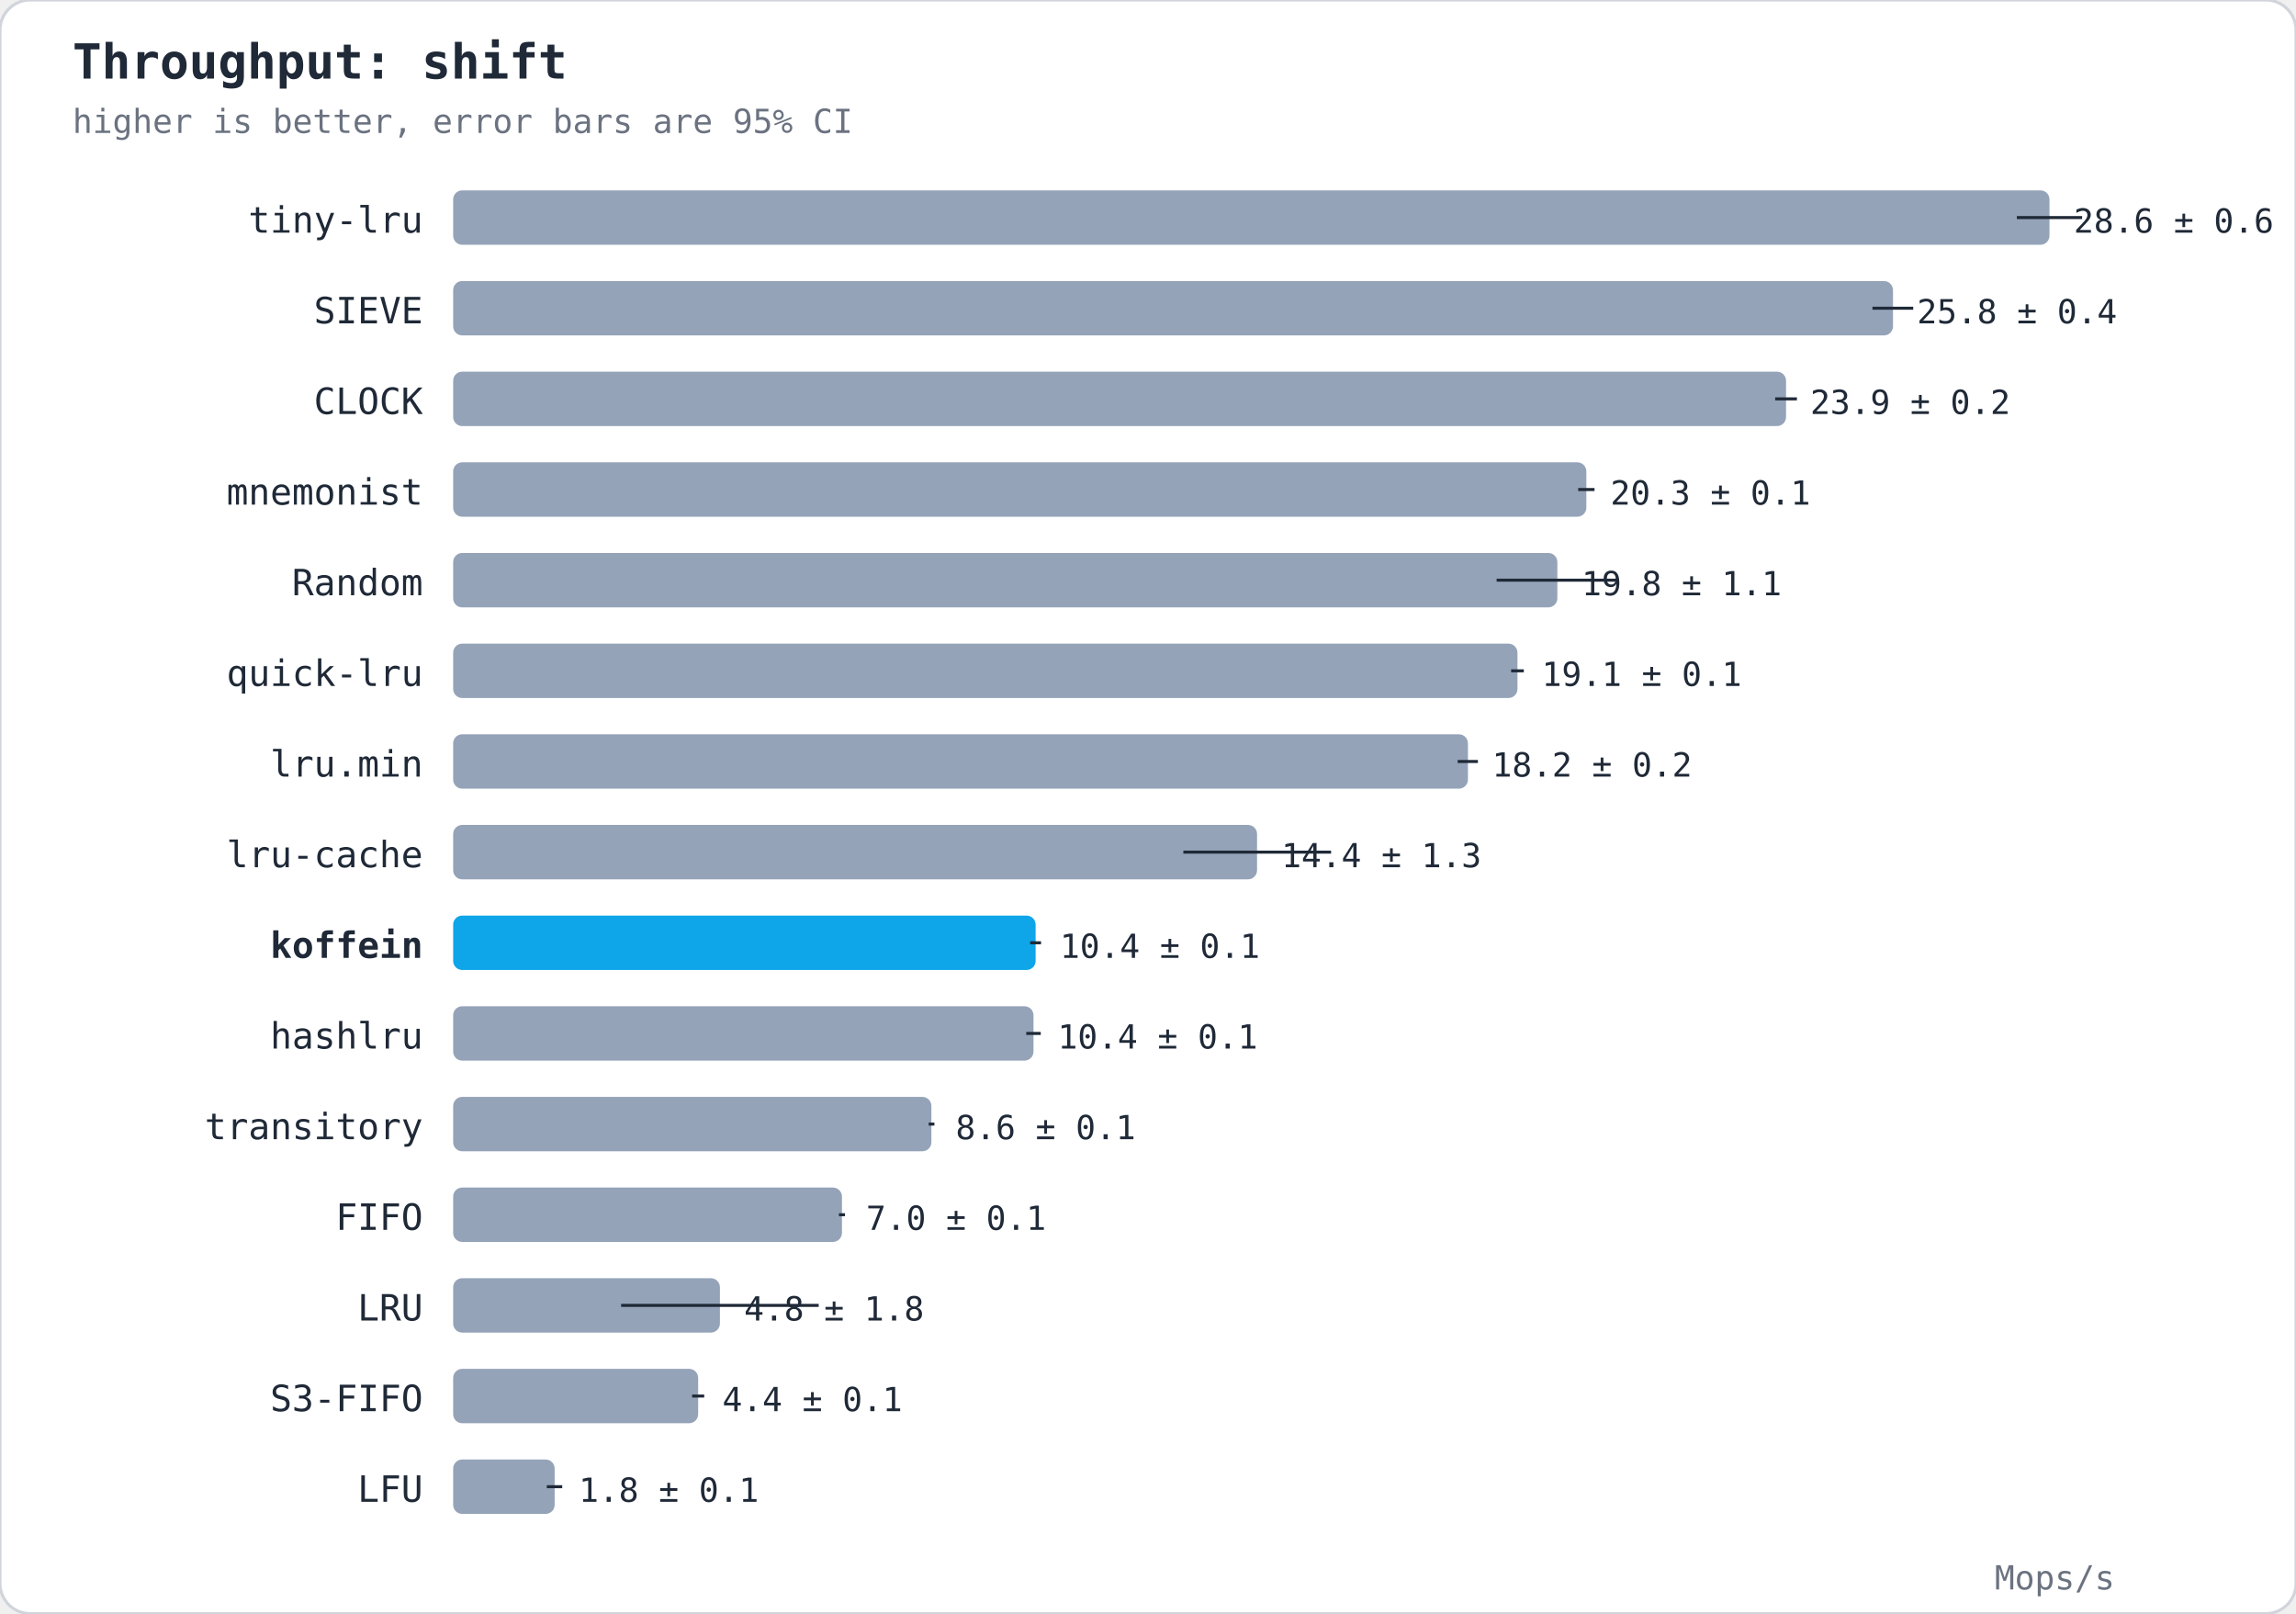
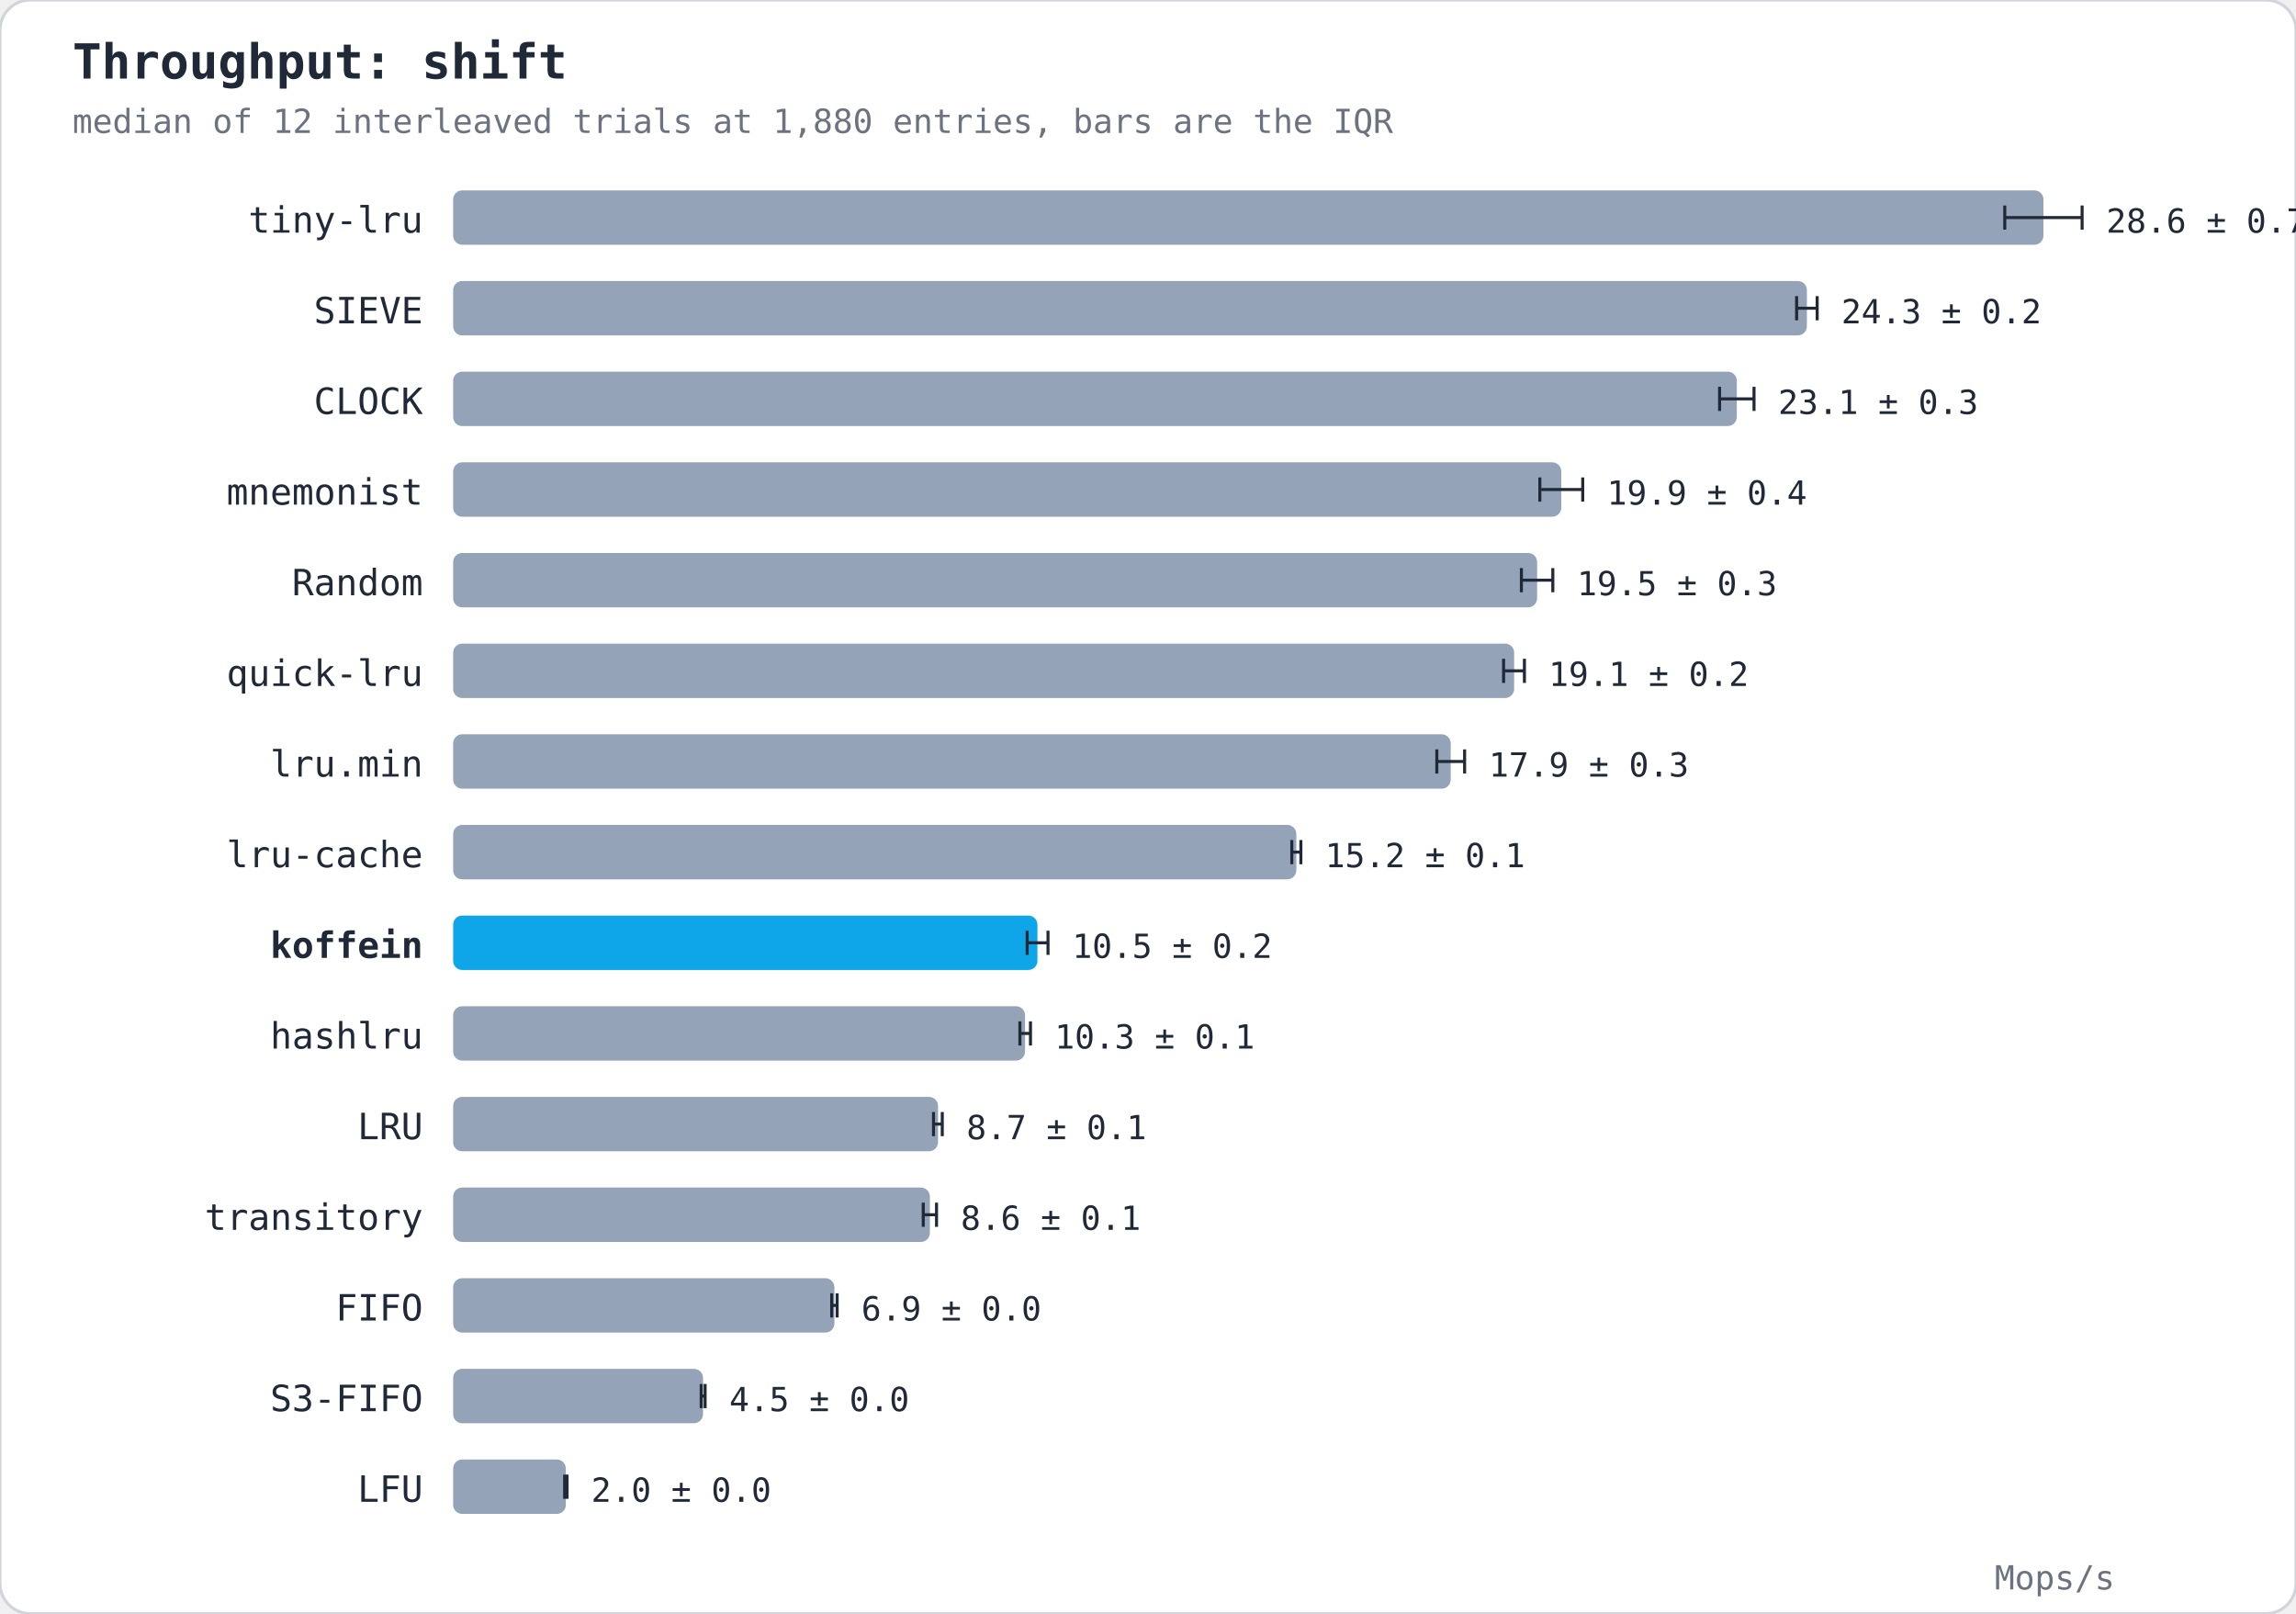
<svg xmlns="http://www.w3.org/2000/svg" viewBox="0 0 760 534" width="760" height="534" role="img">
  <rect x="0" y="0" width="760" height="534" rx="10" fill="#ffffff" stroke="#d1d5db" />
  <text x="24" y="26" font-family="ui-monospace,monospace" font-size="16" font-weight="700" fill="#1f2937">Throughput: shift</text>
-   <text x="24" y="44" font-family="ui-monospace,monospace" font-size="11" fill="#6b7280">higher is better, error bars are 95% CI</text>
+   <text x="24" y="44" font-family="ui-monospace,monospace" font-size="11" fill="#6b7280">median of 12 interleaved trials at 1,880 entries, bars are the IQR</text>
  <text x="140" y="77" text-anchor="end" font-family="ui-monospace,monospace" font-size="12" font-weight="400" fill="#1f2937">tiny-lru</text>
-   <rect x="150" y="63" width="528.4" height="18" rx="3" fill="#94a3b8" />
-   <line x1="667.6" y1="72" x2="689.2" y2="72" stroke="#1f2937" stroke-width="1" />
-   <text x="686.429" y="77" font-family="ui-monospace,monospace" font-size="11" fill="#1f2937">28.6 ± 0.6</text>
+   <rect x="150" y="63" width="526.4" height="18" rx="3" fill="#94a3b8" />
+   <line x1="663.6" y1="72" x2="689.2" y2="72" stroke="#1f2937" stroke-width="1" />
+   <line x1="663.6" y1="68" x2="663.6" y2="76" stroke="#1f2937" stroke-width="1" />
+   <line x1="689.2" y1="68" x2="689.2" y2="76" stroke="#1f2937" stroke-width="1" />
+   <text x="697.2" y="77" font-family="ui-monospace,monospace" font-size="11" fill="#1f2937">28.6 ± 0.7</text>
  <text x="140" y="107" text-anchor="end" font-family="ui-monospace,monospace" font-size="12" font-weight="400" fill="#1f2937">SIEVE</text>
-   <rect x="150" y="93" width="476.6" height="18" rx="3" fill="#94a3b8" />
-   <line x1="619.8" y1="102" x2="633.3" y2="102" stroke="#1f2937" stroke-width="1" />
-   <text x="634.551" y="107" font-family="ui-monospace,monospace" font-size="11" fill="#1f2937">25.8 ± 0.4</text>
+   <rect x="150" y="93" width="448.1" height="18" rx="3" fill="#94a3b8" />
+   <line x1="594.7" y1="102" x2="601.5" y2="102" stroke="#1f2937" stroke-width="1" />
+   <line x1="594.7" y1="98" x2="594.7" y2="106" stroke="#1f2937" stroke-width="1" />
+   <line x1="601.5" y1="98" x2="601.5" y2="106" stroke="#1f2937" stroke-width="1" />
+   <text x="609.5" y="107" font-family="ui-monospace,monospace" font-size="11" fill="#1f2937">24.3 ± 0.2</text>
  <text x="140" y="137" text-anchor="end" font-family="ui-monospace,monospace" font-size="12" font-weight="400" fill="#1f2937">CLOCK</text>
-   <rect x="150" y="123" width="441.2" height="18" rx="3" fill="#94a3b8" />
-   <line x1="587.6" y1="132" x2="594.8" y2="132" stroke="#1f2937" stroke-width="1" />
-   <text x="599.213" y="137" font-family="ui-monospace,monospace" font-size="11" fill="#1f2937">23.9 ± 0.2</text>
+   <rect x="150" y="123" width="424.9" height="18" rx="3" fill="#94a3b8" />
+   <line x1="569.2" y1="132" x2="580.6" y2="132" stroke="#1f2937" stroke-width="1" />
+   <line x1="569.2" y1="128" x2="569.2" y2="136" stroke="#1f2937" stroke-width="1" />
+   <line x1="580.6" y1="128" x2="580.6" y2="136" stroke="#1f2937" stroke-width="1" />
+   <text x="588.6" y="137" font-family="ui-monospace,monospace" font-size="11" fill="#1f2937">23.1 ± 0.3</text>
  <text x="140" y="167" text-anchor="end" font-family="ui-monospace,monospace" font-size="12" font-weight="400" fill="#1f2937">mnemonist</text>
-   <rect x="150" y="153" width="375.1" height="18" rx="3" fill="#94a3b8" />
-   <line x1="522.4" y1="162" x2="527.8" y2="162" stroke="#1f2937" stroke-width="1" />
-   <text x="533.054" y="167" font-family="ui-monospace,monospace" font-size="11" fill="#1f2937">20.3 ± 0.1</text>
+   <rect x="150" y="153" width="366.8" height="18" rx="3" fill="#94a3b8" />
+   <line x1="509.7" y1="162" x2="523.9" y2="162" stroke="#1f2937" stroke-width="1" />
+   <line x1="509.7" y1="158" x2="509.7" y2="166" stroke="#1f2937" stroke-width="1" />
+   <line x1="523.9" y1="158" x2="523.9" y2="166" stroke="#1f2937" stroke-width="1" />
+   <text x="531.9" y="167" font-family="ui-monospace,monospace" font-size="11" fill="#1f2937">19.9 ± 0.4</text>
  <text x="140" y="197" text-anchor="end" font-family="ui-monospace,monospace" font-size="12" font-weight="400" fill="#1f2937">Random</text>
-   <rect x="150" y="183" width="365.5" height="18" rx="3" fill="#94a3b8" />
-   <line x1="495.4" y1="192" x2="535.6" y2="192" stroke="#1f2937" stroke-width="1" />
-   <text x="523.521" y="197" font-family="ui-monospace,monospace" font-size="11" fill="#1f2937">19.8 ± 1.1</text>
+   <rect x="150" y="183" width="358.8" height="18" rx="3" fill="#94a3b8" />
+   <line x1="503.6" y1="192" x2="514.0" y2="192" stroke="#1f2937" stroke-width="1" />
+   <line x1="503.6" y1="188" x2="503.6" y2="196" stroke="#1f2937" stroke-width="1" />
+   <line x1="514.0" y1="188" x2="514.0" y2="196" stroke="#1f2937" stroke-width="1" />
+   <text x="522.0" y="197" font-family="ui-monospace,monospace" font-size="11" fill="#1f2937">19.5 ± 0.3</text>
  <text x="140" y="227" text-anchor="end" font-family="ui-monospace,monospace" font-size="12" font-weight="400" fill="#1f2937">quick-lru</text>
-   <rect x="150" y="213" width="352.3" height="18" rx="3" fill="#94a3b8" />
-   <line x1="500.2" y1="222" x2="504.4" y2="222" stroke="#1f2937" stroke-width="1" />
-   <text x="510.308" y="227" font-family="ui-monospace,monospace" font-size="11" fill="#1f2937">19.1 ± 0.1</text>
+   <rect x="150" y="213" width="351.2" height="18" rx="3" fill="#94a3b8" />
+   <line x1="497.7" y1="222" x2="504.6" y2="222" stroke="#1f2937" stroke-width="1" />
+   <line x1="497.7" y1="218" x2="497.7" y2="226" stroke="#1f2937" stroke-width="1" />
+   <line x1="504.6" y1="218" x2="504.6" y2="226" stroke="#1f2937" stroke-width="1" />
+   <text x="512.6" y="227" font-family="ui-monospace,monospace" font-size="11" fill="#1f2937">19.1 ± 0.2</text>
  <text x="140" y="257" text-anchor="end" font-family="ui-monospace,monospace" font-size="12" font-weight="400" fill="#1f2937">lru.min</text>
-   <rect x="150" y="243" width="335.9" height="18" rx="3" fill="#94a3b8" />
-   <line x1="482.5" y1="252" x2="489.2" y2="252" stroke="#1f2937" stroke-width="1" />
-   <text x="493.873" y="257" font-family="ui-monospace,monospace" font-size="11" fill="#1f2937">18.2 ± 0.2</text>
+   <rect x="150" y="243" width="330.2" height="18" rx="3" fill="#94a3b8" />
+   <line x1="475.6" y1="252" x2="484.8" y2="252" stroke="#1f2937" stroke-width="1" />
+   <line x1="475.6" y1="248" x2="475.6" y2="256" stroke="#1f2937" stroke-width="1" />
+   <line x1="484.8" y1="248" x2="484.8" y2="256" stroke="#1f2937" stroke-width="1" />
+   <text x="492.8" y="257" font-family="ui-monospace,monospace" font-size="11" fill="#1f2937">17.9 ± 0.3</text>
  <text x="140" y="287" text-anchor="end" font-family="ui-monospace,monospace" font-size="12" font-weight="400" fill="#1f2937">lru-cache</text>
-   <rect x="150" y="273" width="266.1" height="18" rx="3" fill="#94a3b8" />
-   <line x1="391.7" y1="282" x2="440.6" y2="282" stroke="#1f2937" stroke-width="1" />
-   <text x="424.142" y="287" font-family="ui-monospace,monospace" font-size="11" fill="#1f2937">14.4 ± 1.3</text>
+   <rect x="150" y="273" width="279.1" height="18" rx="3" fill="#94a3b8" />
+   <line x1="427.6" y1="282" x2="430.6" y2="282" stroke="#1f2937" stroke-width="1" />
+   <line x1="427.6" y1="278" x2="427.6" y2="286" stroke="#1f2937" stroke-width="1" />
+   <line x1="430.6" y1="278" x2="430.6" y2="286" stroke="#1f2937" stroke-width="1" />
+   <text x="438.6" y="287" font-family="ui-monospace,monospace" font-size="11" fill="#1f2937">15.2 ± 0.1</text>
  <text x="140" y="317" text-anchor="end" font-family="ui-monospace,monospace" font-size="12" font-weight="700" fill="#1f2937">koffein</text>
-   <rect x="150" y="303" width="192.8" height="18" rx="3" fill="#0ea5e9" />
-   <line x1="341.0" y1="312" x2="344.6" y2="312" stroke="#1f2937" stroke-width="1" />
-   <text x="350.814" y="317" font-family="ui-monospace,monospace" font-size="11" fill="#1f2937">10.4 ± 0.1</text>
+   <rect x="150" y="303" width="193.4" height="18" rx="3" fill="#0ea5e9" />
+   <line x1="340.0" y1="312" x2="346.9" y2="312" stroke="#1f2937" stroke-width="1" />
+   <line x1="340.0" y1="308" x2="340.0" y2="316" stroke="#1f2937" stroke-width="1" />
+   <line x1="346.9" y1="308" x2="346.9" y2="316" stroke="#1f2937" stroke-width="1" />
+   <text x="354.9" y="317" font-family="ui-monospace,monospace" font-size="11" fill="#1f2937">10.5 ± 0.2</text>
  <text x="140" y="347" text-anchor="end" font-family="ui-monospace,monospace" font-size="12" font-weight="400" fill="#1f2937">hashlru</text>
-   <rect x="150" y="333" width="192.1" height="18" rx="3" fill="#94a3b8" />
-   <line x1="339.7" y1="342" x2="344.5" y2="342" stroke="#1f2937" stroke-width="1" />
-   <text x="350.081" y="347" font-family="ui-monospace,monospace" font-size="11" fill="#1f2937">10.4 ± 0.1</text>
-   <text x="140" y="377" text-anchor="end" font-family="ui-monospace,monospace" font-size="12" font-weight="400" fill="#1f2937">transitory</text>
-   <rect x="150" y="363" width="158.3" height="18" rx="3" fill="#94a3b8" />
-   <line x1="307.4" y1="372" x2="309.3" y2="372" stroke="#1f2937" stroke-width="1" />
-   <text x="316.313" y="377" font-family="ui-monospace,monospace" font-size="11" fill="#1f2937">8.6 ± 0.1</text>
-   <text x="140" y="407" text-anchor="end" font-family="ui-monospace,monospace" font-size="12" font-weight="400" fill="#1f2937">FIFO</text>
-   <rect x="150" y="393" width="128.7" height="18" rx="3" fill="#94a3b8" />
-   <line x1="277.7" y1="402" x2="279.7" y2="402" stroke="#1f2937" stroke-width="1" />
-   <text x="286.664" y="407" font-family="ui-monospace,monospace" font-size="11" fill="#1f2937">7.0 ± 0.1</text>
-   <text x="140" y="437" text-anchor="end" font-family="ui-monospace,monospace" font-size="12" font-weight="400" fill="#1f2937">LRU</text>
-   <rect x="150" y="423" width="88.3" height="18" rx="3" fill="#94a3b8" />
-   <line x1="205.6" y1="432" x2="271.0" y2="432" stroke="#1f2937" stroke-width="1" />
-   <text x="246.288" y="437" font-family="ui-monospace,monospace" font-size="11" fill="#1f2937">4.8 ± 1.8</text>
+   <rect x="150" y="333" width="189.3" height="18" rx="3" fill="#94a3b8" />
+   <line x1="337.6" y1="342" x2="341.1" y2="342" stroke="#1f2937" stroke-width="1" />
+   <line x1="337.6" y1="338" x2="337.6" y2="346" stroke="#1f2937" stroke-width="1" />
+   <line x1="341.1" y1="338" x2="341.1" y2="346" stroke="#1f2937" stroke-width="1" />
+   <text x="349.1" y="347" font-family="ui-monospace,monospace" font-size="11" fill="#1f2937">10.3 ± 0.1</text>
+   <text x="140" y="377" text-anchor="end" font-family="ui-monospace,monospace" font-size="12" font-weight="400" fill="#1f2937">LRU</text>
+   <rect x="150" y="363" width="160.5" height="18" rx="3" fill="#94a3b8" />
+   <line x1="309.0" y1="372" x2="311.9" y2="372" stroke="#1f2937" stroke-width="1" />
+   <line x1="309.0" y1="368" x2="309.0" y2="376" stroke="#1f2937" stroke-width="1" />
+   <line x1="311.9" y1="368" x2="311.9" y2="376" stroke="#1f2937" stroke-width="1" />
+   <text x="319.9" y="377" font-family="ui-monospace,monospace" font-size="11" fill="#1f2937">8.7 ± 0.1</text>
+   <text x="140" y="407" text-anchor="end" font-family="ui-monospace,monospace" font-size="12" font-weight="400" fill="#1f2937">transitory</text>
+   <rect x="150" y="393" width="157.8" height="18" rx="3" fill="#94a3b8" />
+   <line x1="305.6" y1="402" x2="310.0" y2="402" stroke="#1f2937" stroke-width="1" />
+   <line x1="305.6" y1="398" x2="305.6" y2="406" stroke="#1f2937" stroke-width="1" />
+   <line x1="310.0" y1="398" x2="310.0" y2="406" stroke="#1f2937" stroke-width="1" />
+   <text x="318.0" y="407" font-family="ui-monospace,monospace" font-size="11" fill="#1f2937">8.6 ± 0.1</text>
+   <text x="140" y="437" text-anchor="end" font-family="ui-monospace,monospace" font-size="12" font-weight="400" fill="#1f2937">FIFO</text>
+   <rect x="150" y="423" width="126.2" height="18" rx="3" fill="#94a3b8" />
+   <line x1="275.3" y1="432" x2="277.1" y2="432" stroke="#1f2937" stroke-width="1" />
+   <line x1="275.3" y1="428" x2="275.3" y2="436" stroke="#1f2937" stroke-width="1" />
+   <line x1="277.1" y1="428" x2="277.1" y2="436" stroke="#1f2937" stroke-width="1" />
+   <text x="285.1" y="437" font-family="ui-monospace,monospace" font-size="11" fill="#1f2937">6.9 ± 0.0</text>
  <text x="140" y="467" text-anchor="end" font-family="ui-monospace,monospace" font-size="12" font-weight="400" fill="#1f2937">S3-FIFO</text>
-   <rect x="150" y="453" width="81.1" height="18" rx="3" fill="#94a3b8" />
-   <line x1="229.1" y1="462" x2="233.1" y2="462" stroke="#1f2937" stroke-width="1" />
-   <text x="239.106" y="467" font-family="ui-monospace,monospace" font-size="11" fill="#1f2937">4.4 ± 0.1</text>
+   <rect x="150" y="453" width="82.7" height="18" rx="3" fill="#94a3b8" />
+   <line x1="232.1" y1="462" x2="233.4" y2="462" stroke="#1f2937" stroke-width="1" />
+   <line x1="232.1" y1="458" x2="232.1" y2="466" stroke="#1f2937" stroke-width="1" />
+   <line x1="233.4" y1="458" x2="233.4" y2="466" stroke="#1f2937" stroke-width="1" />
+   <text x="241.4" y="467" font-family="ui-monospace,monospace" font-size="11" fill="#1f2937">4.5 ± 0.0</text>
  <text x="140" y="497" text-anchor="end" font-family="ui-monospace,monospace" font-size="12" font-weight="400" fill="#1f2937">LFU</text>
-   <rect x="150" y="483" width="33.6" height="18" rx="3" fill="#94a3b8" />
-   <line x1="181.0" y1="492" x2="186.1" y2="492" stroke="#1f2937" stroke-width="1" />
-   <text x="191.562" y="497" font-family="ui-monospace,monospace" font-size="11" fill="#1f2937">1.8 ± 0.1</text>
+   <rect x="150" y="483" width="37.3" height="18" rx="3" fill="#94a3b8" />
+   <line x1="186.9" y1="492" x2="187.7" y2="492" stroke="#1f2937" stroke-width="1" />
+   <line x1="186.9" y1="488" x2="186.9" y2="496" stroke="#1f2937" stroke-width="1" />
+   <line x1="187.7" y1="488" x2="187.7" y2="496" stroke="#1f2937" stroke-width="1" />
+   <text x="195.7" y="497" font-family="ui-monospace,monospace" font-size="11" fill="#1f2937">2.0 ± 0.0</text>
  <text x="700" y="526" text-anchor="end" font-family="ui-monospace,monospace" font-size="11" fill="#6b7280">Mops/s</text>
</svg>
